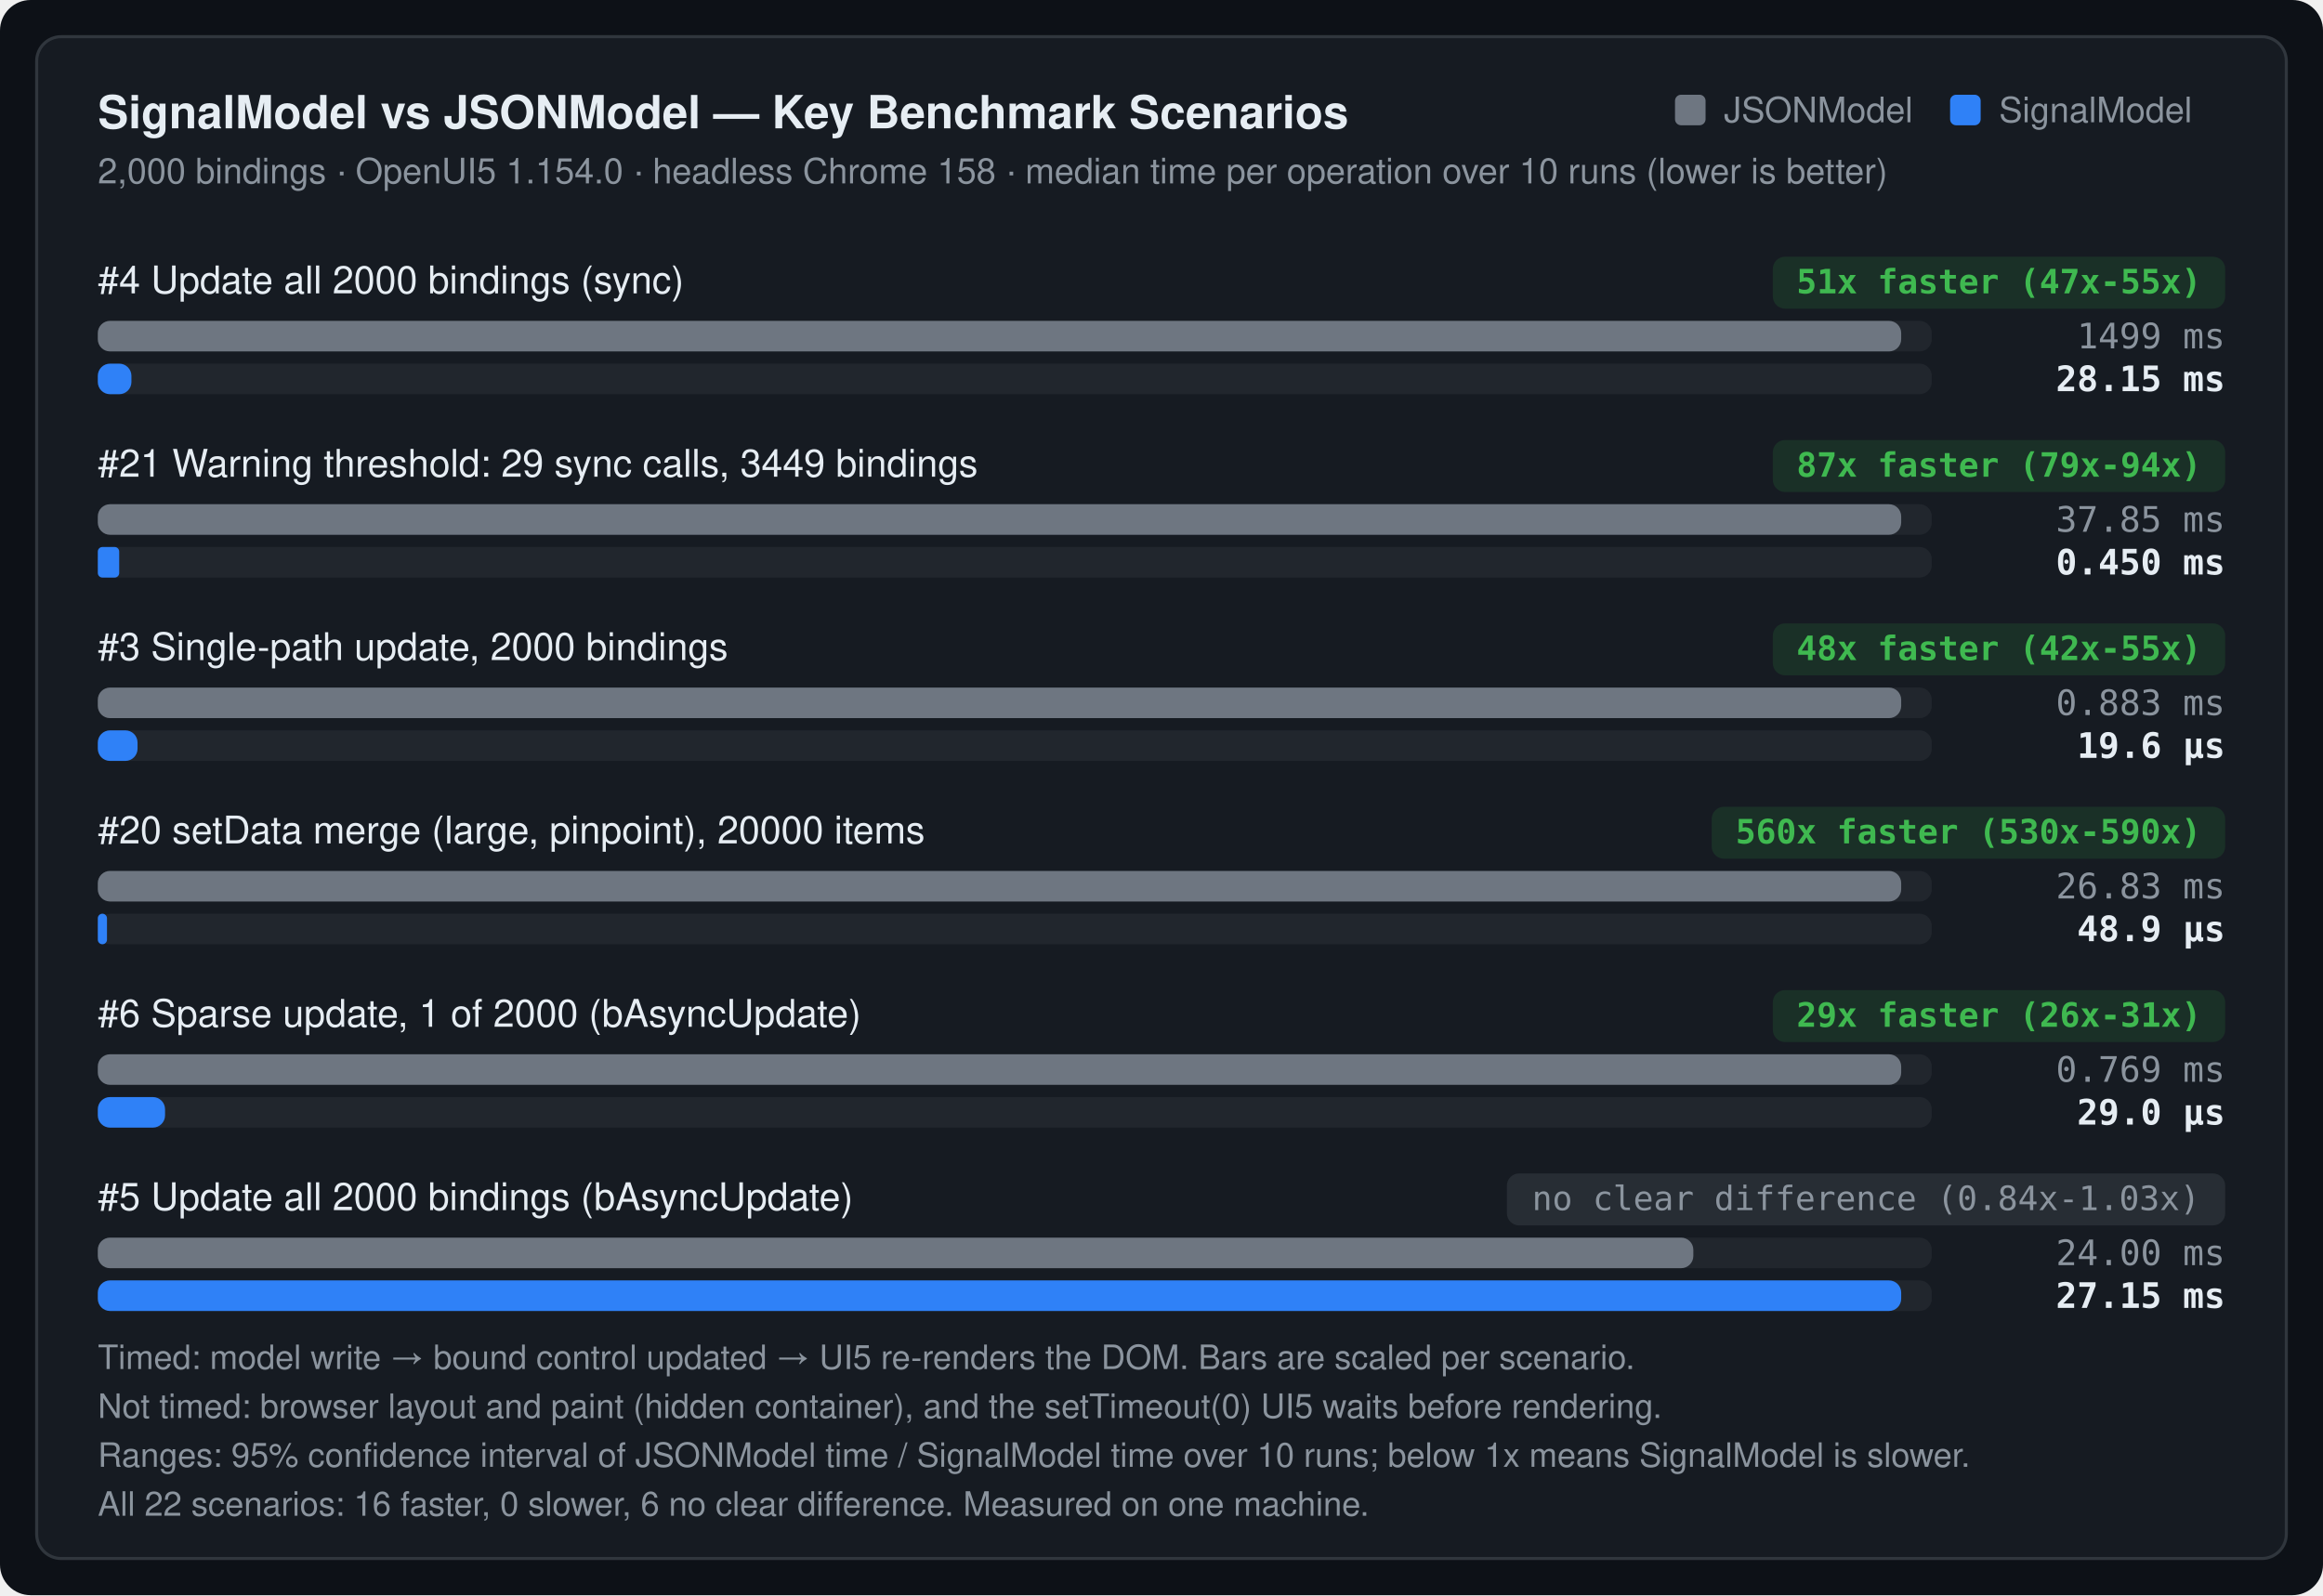
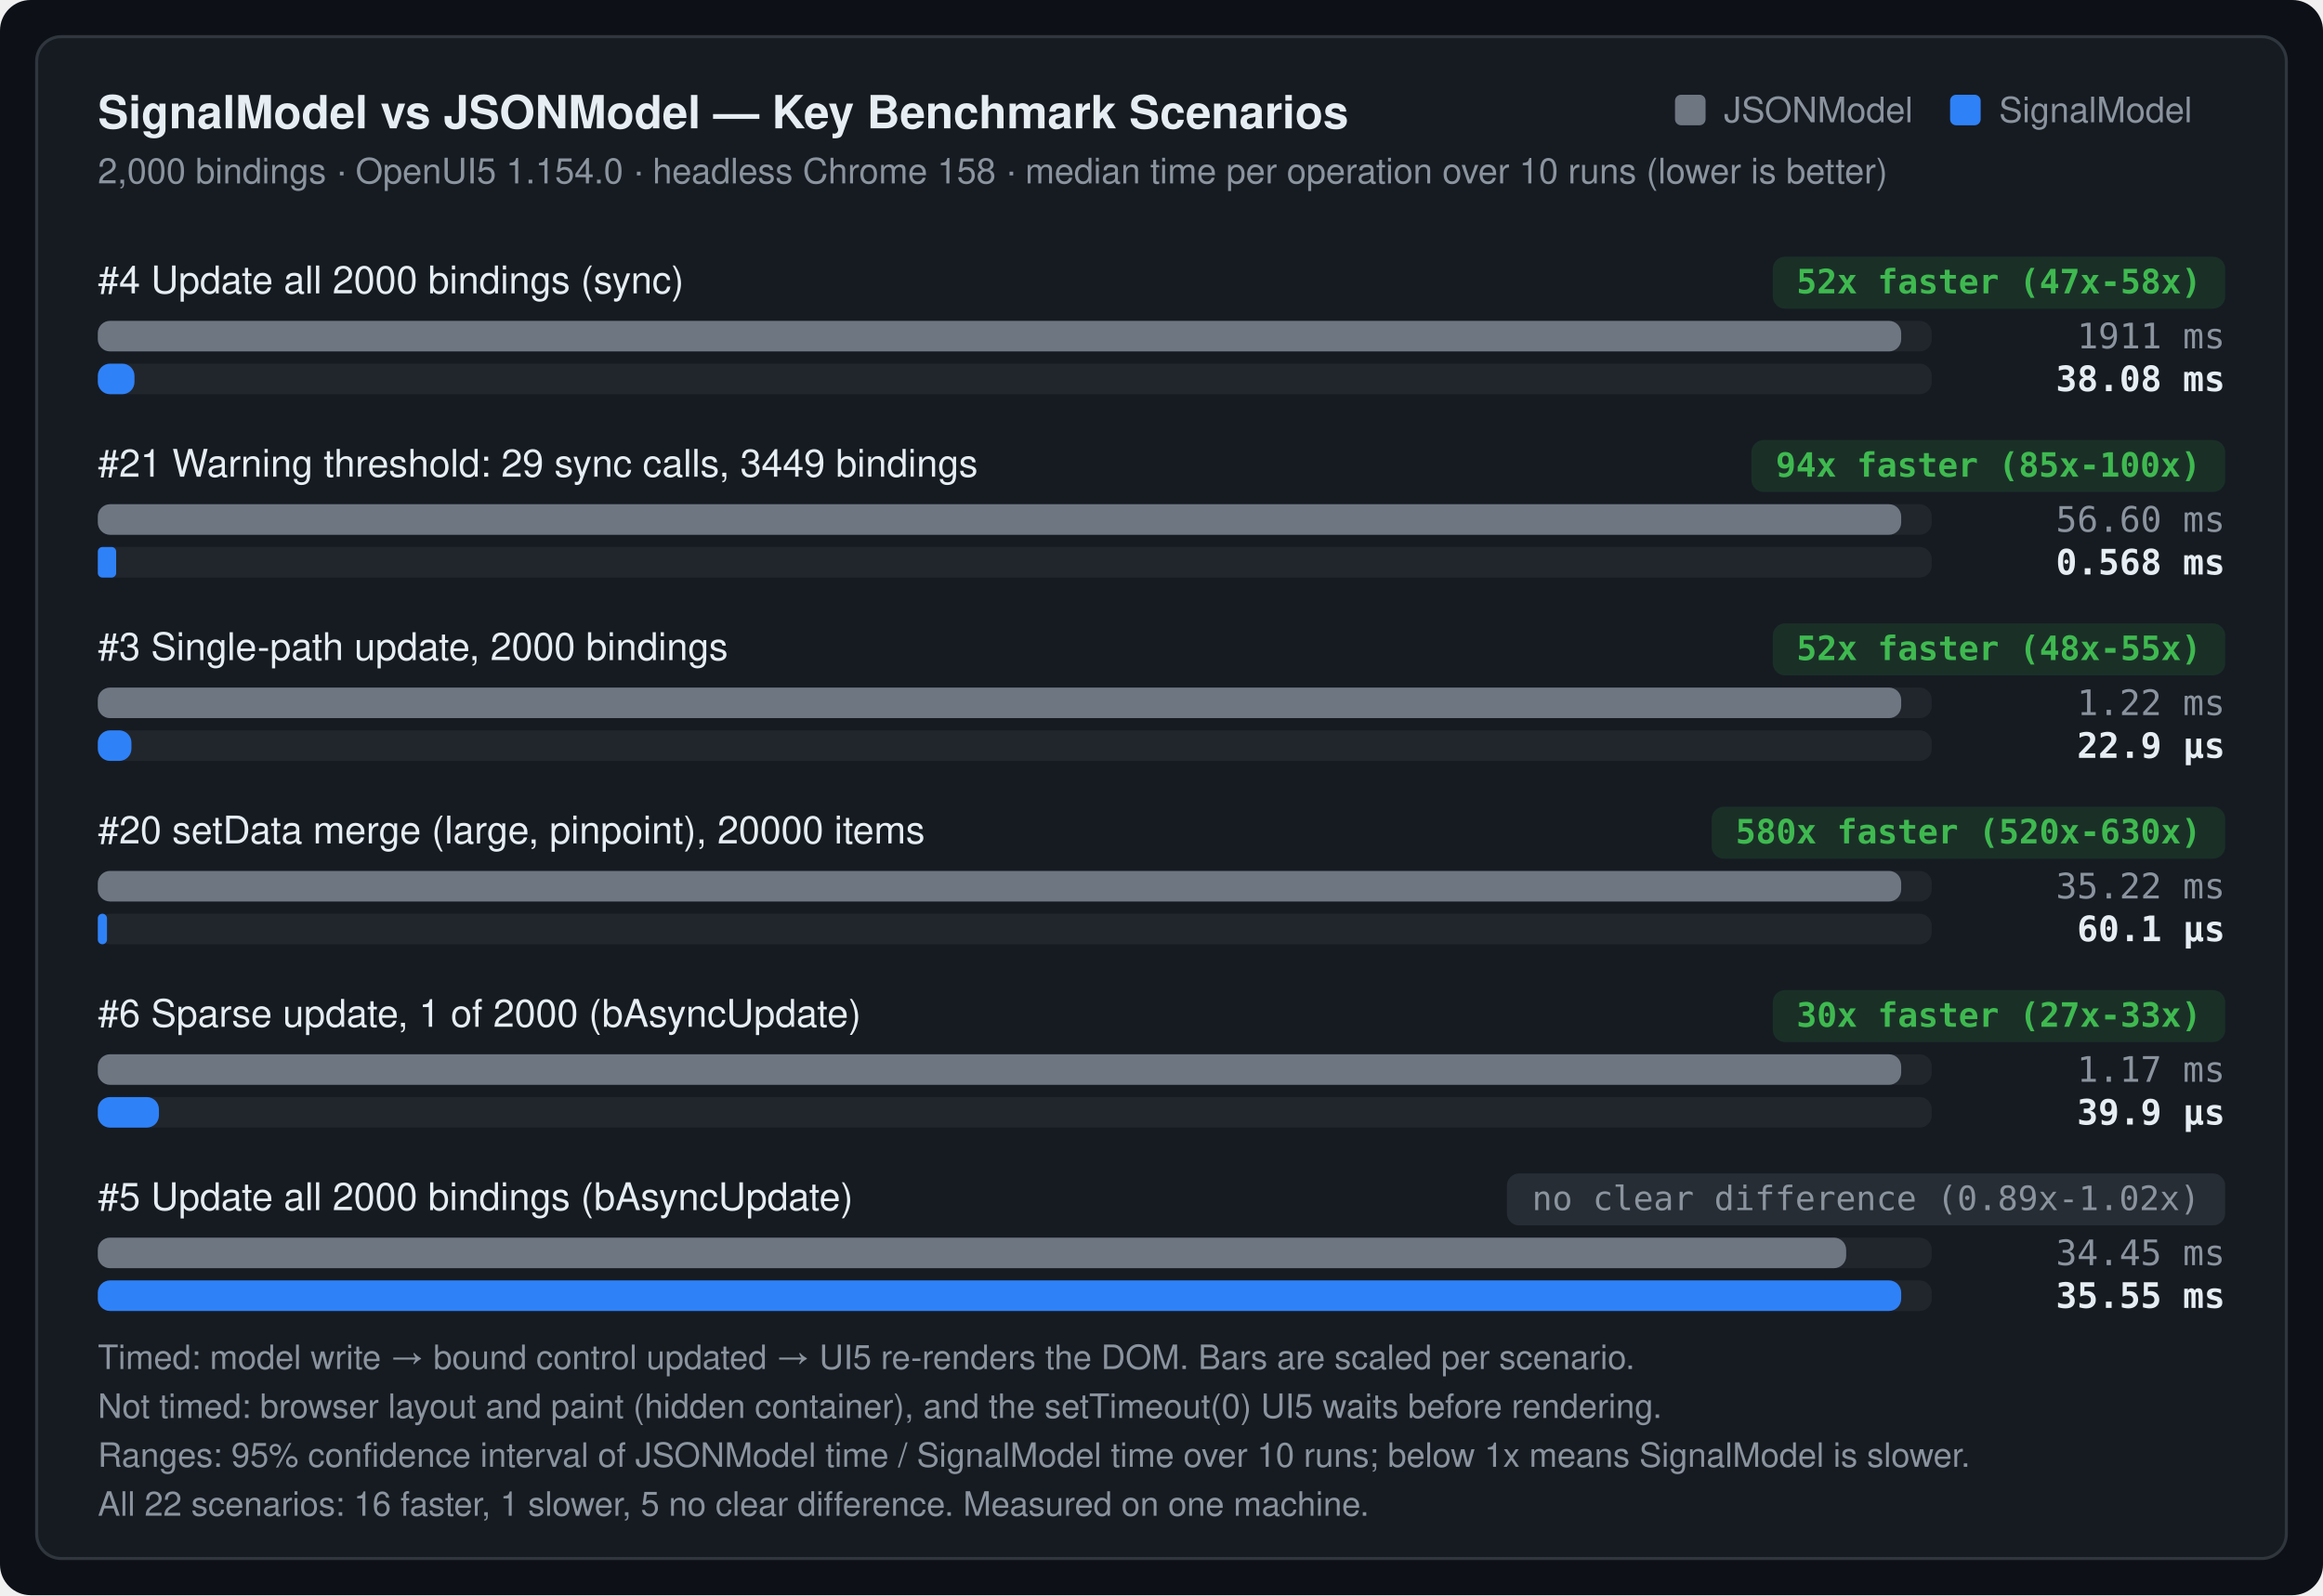
<svg xmlns="http://www.w3.org/2000/svg" viewBox="0 0 760 522" width="760" height="522" role="img" aria-labelledby="title desc">
  <style>
    .bg { fill: #0d1117; }
    .card { fill: #161b22; stroke: #30363d; stroke-width: 1; }
    .track { fill: #21262d; }
    .title { font: 600 15px -apple-system, BlinkMacSystemFont, "Segoe UI", Helvetica, Arial, sans-serif; fill: #e6edf3; }
    .sub { font: 400 11.5px -apple-system, BlinkMacSystemFont, "Segoe UI", Helvetica, Arial, sans-serif; fill: #8b949e; }
    .label { font: 500 12.5px -apple-system, BlinkMacSystemFont, "Segoe UI", Helvetica, Arial, sans-serif; fill: #e6edf3; }
    .val { font: 400 11.5px ui-monospace, SFMono-Regular, Menlo, Consolas, monospace; fill: #8b949e; }
    .val-sig { font: 600 11.5px ui-monospace, SFMono-Regular, Menlo, Consolas, monospace; fill: #e6edf3; }
    .badge-bg { fill: rgba(46, 160, 67, 0.16); }
    .badge-txt { font: 600 11px ui-monospace, SFMono-Regular, Menlo, Consolas, monospace; fill: #3fb950; }
    .badge-eq-bg { fill: rgba(139, 148, 158, 0.15); }
    .badge-eq-txt { font: 500 11px ui-monospace, SFMono-Regular, Menlo, Consolas, monospace; fill: #8b949e; }
    .bar-json { fill: #6e7681; }
    .bar-sig { fill: #2f81f7; }
    .foot { font: 400 11px -apple-system, BlinkMacSystemFont, "Segoe UI", Helvetica, Arial, sans-serif; fill: #8b949e; }
    @media (prefers-color-scheme: light) {
      .bg { fill: #ffffff; }
      .card { fill: #f6f8fa; stroke: #d0d7de; }
      .track { fill: #eaeef2; }
      .title { fill: #1f2328; }
      .sub { fill: #656d76; }
      .label { fill: #1f2328; }
      .val { fill: #656d76; }
      .val-sig { fill: #1f2328; }
      .badge-bg { fill: rgba(26, 127, 55, 0.12); }
      .badge-txt { fill: #1a7f37; }
      .badge-eq-bg { fill: rgba(101, 109, 118, 0.12); }
      .badge-eq-txt { fill: #656d76; }
      .bar-json { fill: #8c959f; }
      .bar-sig { fill: #0969da; }
      .foot { fill: #656d76; }
    }
  </style>
  <rect class="bg" width="760" height="522" rx="10" />
  <rect class="card" x="12" y="12" width="736" height="498" rx="8" />
  <text class="title" x="32" y="42">SignalModel vs JSONModel — Key Benchmark Scenarios</text>
  <text class="sub" x="32" y="60">2,000 bindings · OpenUI5 1.154.0 · headless Chrome 158 · median time per operation over 10 runs (lower is better)</text>
  <rect class="bar-json" x="548" y="31" width="10" height="10" rx="2" />
  <text class="sub" x="564" y="40">JSONModel</text>
  <rect class="bar-sig" x="638" y="31" width="10" height="10" rx="2" />
  <text class="sub" x="654" y="40">SignalModel</text>
  <g transform="translate(32, 84)">
    <text class="label" x="0" y="12">#4 Update all 2000 bindings (sync)</text>
    <rect class="badge-bg" x="548" y="0" width="148" height="17" rx="4" />
-     <text class="badge-txt" x="622" y="12" text-anchor="middle">51x faster (47x-55x)</text>
+     <text class="badge-txt" x="622" y="12" text-anchor="middle">52x faster (47x-58x)</text>
    <rect class="track" x="0" y="21" width="600" height="10" rx="4" />
    <rect class="bar-json" x="0" y="21" width="590" height="10" rx="4" />
-     <text class="val" x="696" y="30" text-anchor="end">1499 ms</text>
+     <text class="val" x="696" y="30" text-anchor="end">1911 ms</text>
    <rect class="track" x="0" y="35" width="600" height="10" rx="4" />
-     <rect class="bar-sig" x="0" y="35" width="11" height="10" rx="4" />
-     <text class="val-sig" x="696" y="44" text-anchor="end">28.15 ms</text>
+     <rect class="bar-sig" x="0" y="35" width="12" height="10" rx="4" />
+     <text class="val-sig" x="696" y="44" text-anchor="end">38.08 ms</text>
  </g>
  <g transform="translate(32, 144)">
    <text class="label" x="0" y="12">#21 Warning threshold: 29 sync calls, 3449 bindings</text>
-     <rect class="badge-bg" x="548" y="0" width="148" height="17" rx="4" />
-     <text class="badge-txt" x="622" y="12" text-anchor="middle">87x faster (79x-94x)</text>
+     <rect class="badge-bg" x="541" y="0" width="155" height="17" rx="4" />
+     <text class="badge-txt" x="618.5" y="12" text-anchor="middle">94x faster (85x-100x)</text>
    <rect class="track" x="0" y="21" width="600" height="10" rx="4" />
    <rect class="bar-json" x="0" y="21" width="590" height="10" rx="4" />
-     <text class="val" x="696" y="30" text-anchor="end">37.85 ms</text>
+     <text class="val" x="696" y="30" text-anchor="end">56.60 ms</text>
    <rect class="track" x="0" y="35" width="600" height="10" rx="4" />
-     <rect class="bar-sig" x="0" y="35" width="7" height="10" rx="1.5" />
-     <text class="val-sig" x="696" y="44" text-anchor="end">0.450 ms</text>
+     <rect class="bar-sig" x="0" y="35" width="6" height="10" rx="1.5" />
+     <text class="val-sig" x="696" y="44" text-anchor="end">0.568 ms</text>
  </g>
  <g transform="translate(32, 204)">
    <text class="label" x="0" y="12">#3 Single-path update, 2000 bindings</text>
    <rect class="badge-bg" x="548" y="0" width="148" height="17" rx="4" />
-     <text class="badge-txt" x="622" y="12" text-anchor="middle">48x faster (42x-55x)</text>
+     <text class="badge-txt" x="622" y="12" text-anchor="middle">52x faster (48x-55x)</text>
    <rect class="track" x="0" y="21" width="600" height="10" rx="4" />
    <rect class="bar-json" x="0" y="21" width="590" height="10" rx="4" />
-     <text class="val" x="696" y="30" text-anchor="end">0.883 ms</text>
+     <text class="val" x="696" y="30" text-anchor="end">1.22 ms</text>
    <rect class="track" x="0" y="35" width="600" height="10" rx="4" />
-     <rect class="bar-sig" x="0" y="35" width="13" height="10" rx="4" />
-     <text class="val-sig" x="696" y="44" text-anchor="end">19.6 µs</text>
+     <rect class="bar-sig" x="0" y="35" width="11" height="10" rx="4" />
+     <text class="val-sig" x="696" y="44" text-anchor="end">22.9 µs</text>
  </g>
  <g transform="translate(32, 264)">
    <text class="label" x="0" y="12">#20 setData merge (large, pinpoint), 20000 items</text>
    <rect class="badge-bg" x="528" y="0" width="168" height="17" rx="4" />
-     <text class="badge-txt" x="612" y="12" text-anchor="middle">560x faster (530x-590x)</text>
+     <text class="badge-txt" x="612" y="12" text-anchor="middle">580x faster (520x-630x)</text>
    <rect class="track" x="0" y="21" width="600" height="10" rx="4" />
    <rect class="bar-json" x="0" y="21" width="590" height="10" rx="4" />
-     <text class="val" x="696" y="30" text-anchor="end">26.83 ms</text>
+     <text class="val" x="696" y="30" text-anchor="end">35.22 ms</text>
    <rect class="track" x="0" y="35" width="600" height="10" rx="4" />
    <rect class="bar-sig" x="0" y="35" width="3" height="10" rx="1.5" />
-     <text class="val-sig" x="696" y="44" text-anchor="end">48.9 µs</text>
+     <text class="val-sig" x="696" y="44" text-anchor="end">60.1 µs</text>
  </g>
  <g transform="translate(32, 324)">
    <text class="label" x="0" y="12">#6 Sparse update, 1 of 2000 (bAsyncUpdate)</text>
    <rect class="badge-bg" x="548" y="0" width="148" height="17" rx="4" />
-     <text class="badge-txt" x="622" y="12" text-anchor="middle">29x faster (26x-31x)</text>
+     <text class="badge-txt" x="622" y="12" text-anchor="middle">30x faster (27x-33x)</text>
    <rect class="track" x="0" y="21" width="600" height="10" rx="4" />
    <rect class="bar-json" x="0" y="21" width="590" height="10" rx="4" />
-     <text class="val" x="696" y="30" text-anchor="end">0.769 ms</text>
+     <text class="val" x="696" y="30" text-anchor="end">1.17 ms</text>
    <rect class="track" x="0" y="35" width="600" height="10" rx="4" />
-     <rect class="bar-sig" x="0" y="35" width="22" height="10" rx="4" />
-     <text class="val-sig" x="696" y="44" text-anchor="end">29.0 µs</text>
+     <rect class="bar-sig" x="0" y="35" width="20" height="10" rx="4" />
+     <text class="val-sig" x="696" y="44" text-anchor="end">39.9 µs</text>
  </g>
  <g transform="translate(32, 384)">
    <text class="label" x="0" y="12">#5 Update all 2000 bindings (bAsyncUpdate)</text>
    <rect class="badge-eq-bg" x="461" y="0" width="235" height="17" rx="4" />
-     <text class="badge-eq-txt" x="578.5" y="12" text-anchor="middle">no clear difference (0.84x-1.03x)</text>
+     <text class="badge-eq-txt" x="578.5" y="12" text-anchor="middle">no clear difference (0.89x-1.02x)</text>
    <rect class="track" x="0" y="21" width="600" height="10" rx="4" />
-     <rect class="bar-json" x="0" y="21" width="522" height="10" rx="4" />
-     <text class="val" x="696" y="30" text-anchor="end">24.00 ms</text>
+     <rect class="bar-json" x="0" y="21" width="572" height="10" rx="4" />
+     <text class="val" x="696" y="30" text-anchor="end">34.45 ms</text>
    <rect class="track" x="0" y="35" width="600" height="10" rx="4" />
    <rect class="bar-sig" x="0" y="35" width="590" height="10" rx="4" />
-     <text class="val-sig" x="696" y="44" text-anchor="end">27.15 ms</text>
+     <text class="val-sig" x="696" y="44" text-anchor="end">35.55 ms</text>
  </g>
  <text class="foot" x="32" y="448">Timed: model write → bound control updated → UI5 re-renders the DOM. Bars are scaled per scenario.</text>
  <text class="foot" x="32" y="464">Not timed: browser layout and paint (hidden container), and the setTimeout(0) UI5 waits before rendering.</text>
  <text class="foot" x="32" y="480">Ranges: 95% confidence interval of JSONModel time / SignalModel time over 10 runs; below 1x means SignalModel is slower.</text>
-   <text class="foot" x="32" y="496">All 22 scenarios: 16 faster, 0 slower, 6 no clear difference. Measured on one machine.</text>
+   <text class="foot" x="32" y="496">All 22 scenarios: 16 faster, 1 slower, 5 no clear difference. Measured on one machine.</text>
</svg>
